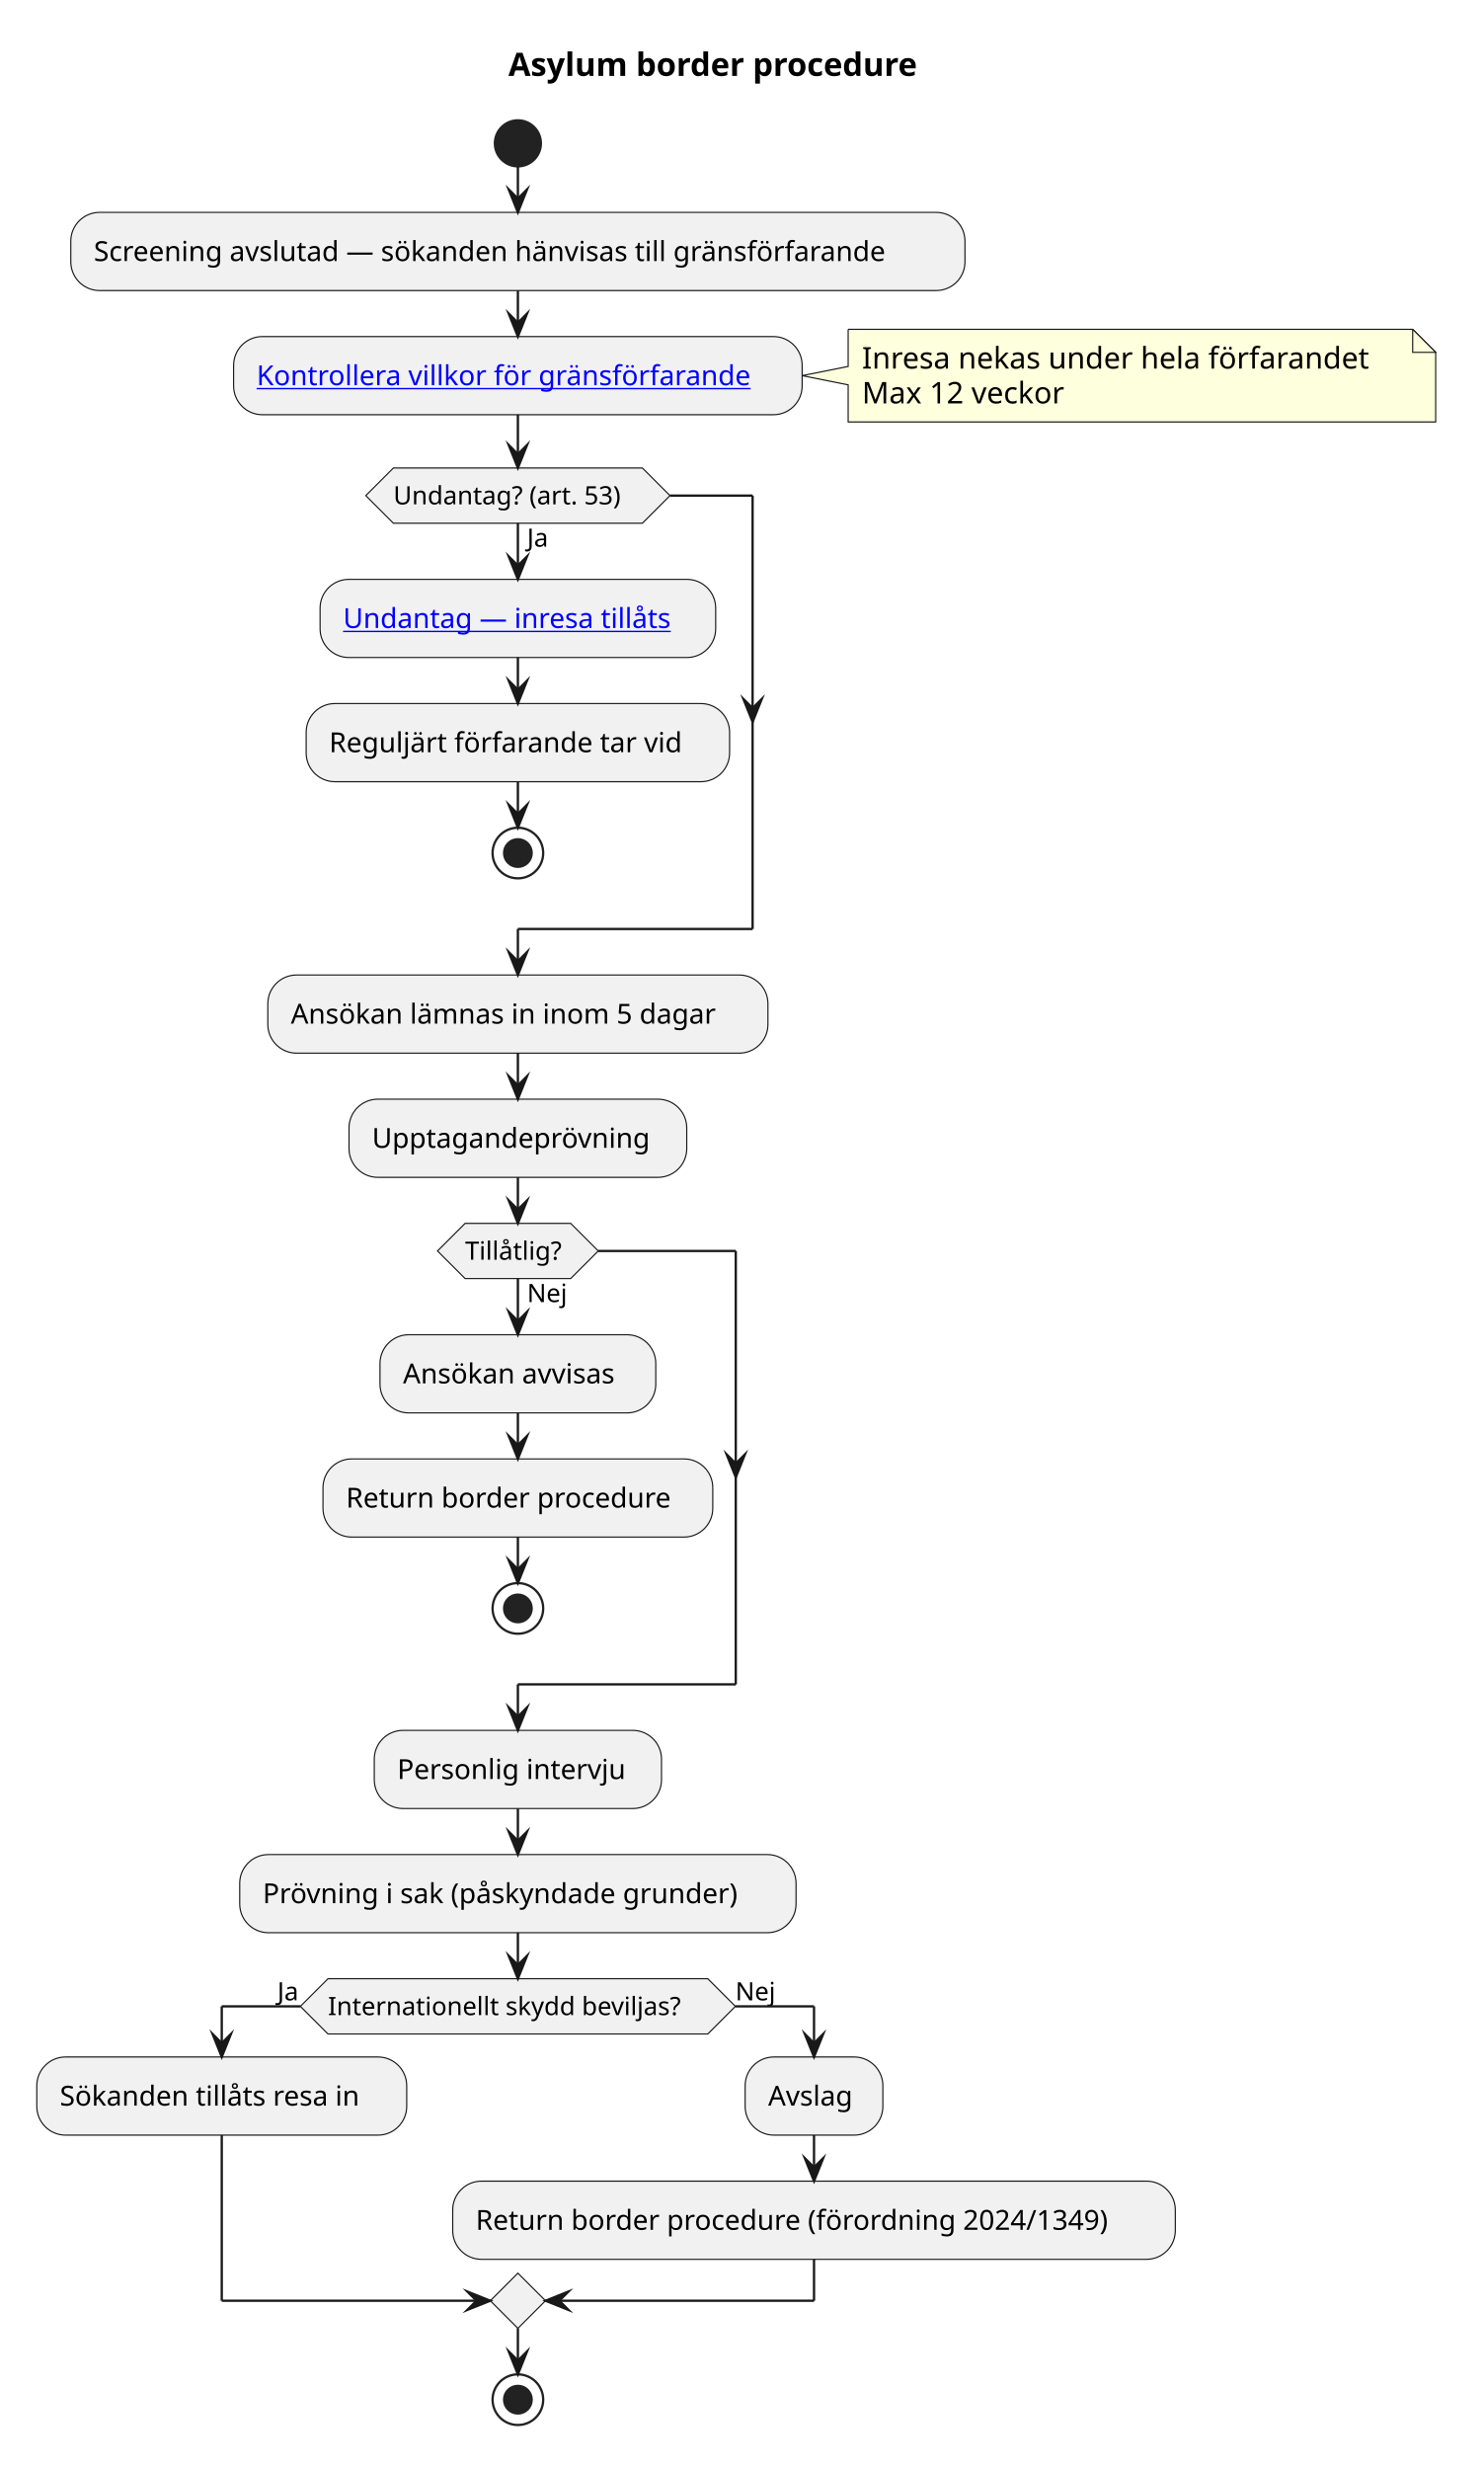
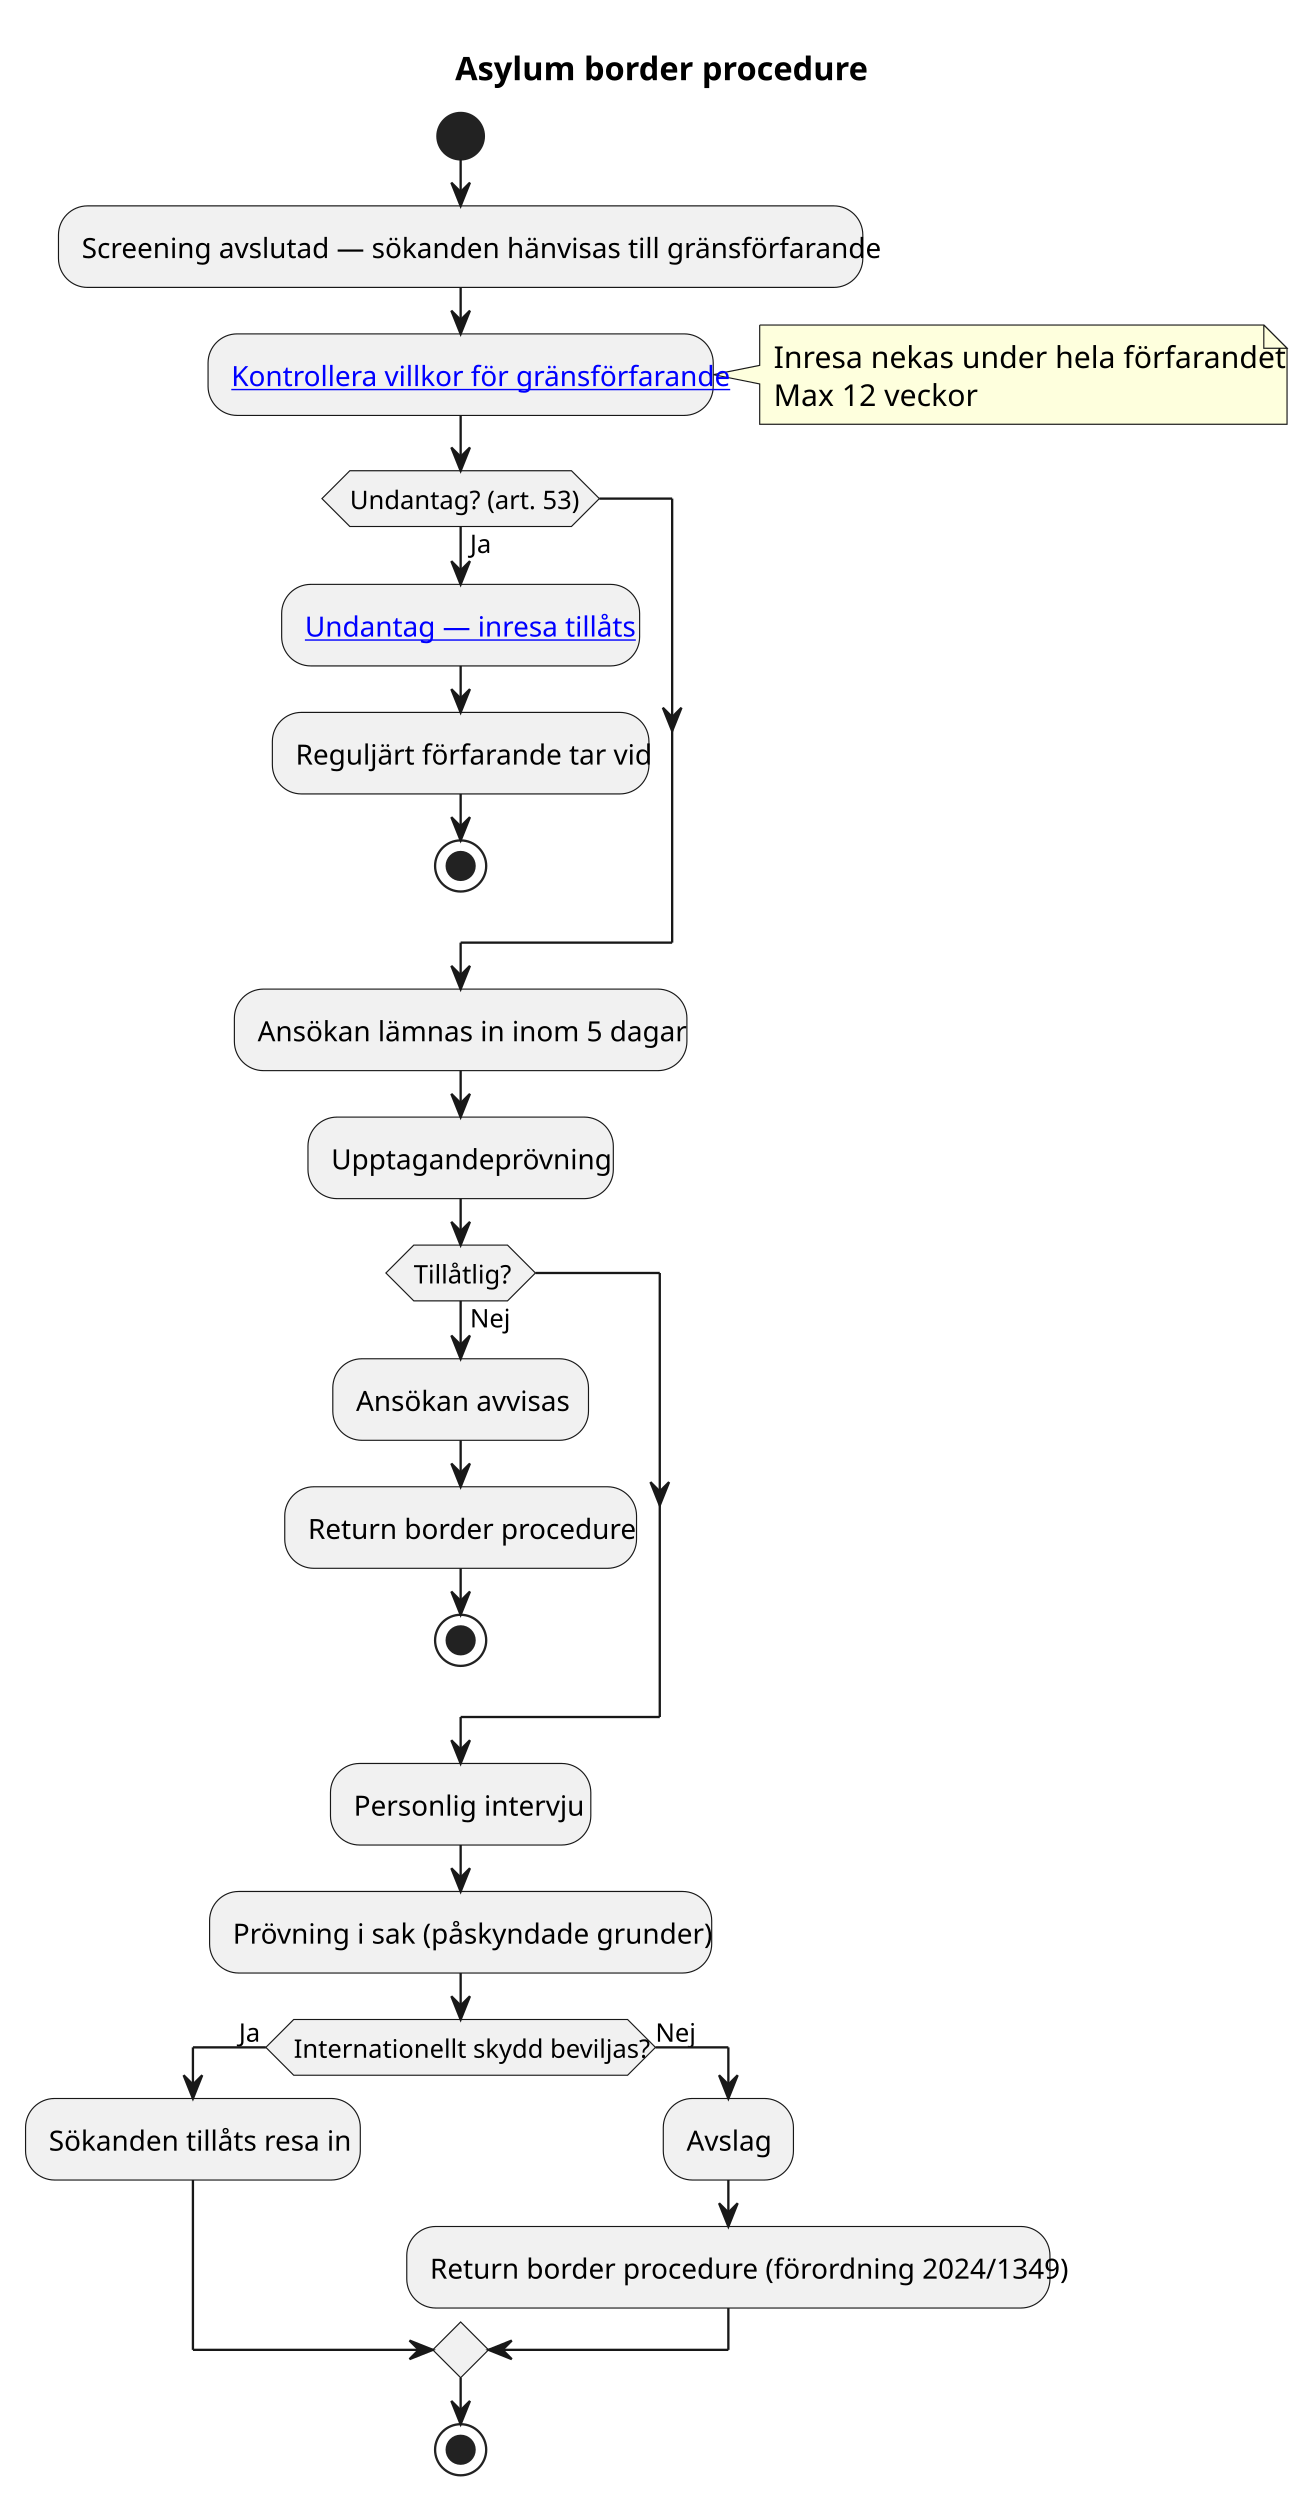
- <svg xmlns="http://www.w3.org/2000/svg" xmlns:xlink="http://www.w3.org/1999/xlink" contentStyleType="text/css" data-diagram-type="ACTIVITY" height="1073px" preserveAspectRatio="none" style="width:645px;height:1073px;background:#FFFFFF;" version="1.1" viewBox="0 0 645 1073" width="645px" zoomAndPan="magnify">
+ <svg xmlns="http://www.w3.org/2000/svg" xmlns:xlink="http://www.w3.org/1999/xlink" contentStyleType="text/css" data-diagram-type="ACTIVITY" height="1076px" preserveAspectRatio="none" style="width:565px;height:1076px;background:#FFFFFF;" version="1.1" viewBox="0 0 565 1076" width="565px" zoomAndPan="magnify">
  <defs />
  <g>
    <g class="title" data-source-line="16">
-       <text fill="#000000" font-family="sans-serif" font-size="14" font-weight="700" lengthAdjust="spacing" textLength="201.086" x="221" y="32.995">Asylum border procedure</text>
+       <text fill="#000000" font-family="sans-serif" font-size="14" font-weight="bold" lengthAdjust="spacing" textLength="171.151" x="195.896" y="34.533">Asylum border procedure</text>
    </g>
-     <ellipse cx="225.123" cy="62.297" fill="#222222" rx="10" ry="10" style="stroke:#222222;stroke-width:1;" />
-     <rect fill="#F1F1F1" height="33.969" rx="12.5" ry="12.5" style="stroke:#181818;stroke-width:0.5;" width="388.69" x="30.778" y="92.297" />
-     <text fill="#000000" font-family="sans-serif" font-size="12" lengthAdjust="spacing" textLength="368.69" x="40.778" y="113.436">Screening avslutad — sökanden hänvisas till gränsförfarande</text>
-     <path d="M368.692,143.117 L368.692,159.25 L348.692,163.25 L368.692,167.25 L368.692,183.383 A0,0 0 0 0 368.692,183.383 L624.085,183.383 A0,0 0 0 0 624.085,183.383 L624.085,153.117 L614.085,143.117 L368.692,143.117 A0,0 0 0 0 368.692,143.117" fill="#FEFFDD" style="stroke:#181818;stroke-width:0.5;" />
-     <path d="M614.085,143.117 L614.085,153.117 L624.085,153.117 L614.085,143.117" fill="#FEFFDD" style="stroke:#181818;stroke-width:0.5;" />
-     <text fill="#000000" font-family="sans-serif" font-size="13" lengthAdjust="spacing" textLength="234.394" x="374.692" y="160.184">Inresa nekas under hela förfarandet</text>
-     <text fill="#000000" font-family="sans-serif" font-size="13" lengthAdjust="spacing" textLength="95.348" x="374.692" y="175.317">Max 12 veckor</text>
-     <rect fill="#F1F1F1" height="33.969" rx="12.5" ry="12.5" style="stroke:#181818;stroke-width:0.5;" width="247.139" x="101.553" y="146.266" />
+     <ellipse cx="198.261" cy="58.609" fill="#222222" rx="10" ry="10" style="stroke:#222222;stroke-width:1;" />
+     <rect fill="#F1F1F1" height="35.094" rx="12.5" ry="12.5" style="stroke:#181818;stroke-width:0.5;" width="346.191" x="25.166" y="88.609" />
+     <text fill="#000000" font-family="sans-serif" font-size="12" lengthAdjust="spacing" textLength="326.191" x="35.166" y="111.066">Screening avslutad — sökanden hänvisas till gränsförfarande</text>
+     <path d="M326.974,139.898 L326.974,157.25 L306.974,161.25 L326.974,165.25 L326.974,182.602 A0,0 0 0 0 326.974,182.602 L553.943,182.602 A0,0 0 0 0 553.943,182.602 L553.943,149.898 L543.943,139.898 L326.974,139.898 A0,0 0 0 0 326.974,139.898" fill="#FEFFDD" style="stroke:#181818;stroke-width:0.5;" />
+     <path d="M543.943,139.898 L543.943,149.898 L553.943,149.898 L543.943,139.898" fill="#FEFFDD" style="stroke:#181818;stroke-width:0.5;" />
+     <text fill="#000000" font-family="sans-serif" font-size="13" lengthAdjust="spacing" textLength="205.969" x="332.974" y="158.394">Inresa nekas under hela förfarandet</text>
+     <text fill="#000000" font-family="sans-serif" font-size="13" lengthAdjust="spacing" textLength="84.532" x="332.974" y="174.745">Max 12 veckor</text>
+     <rect fill="#F1F1F1" height="35.094" rx="12.5" ry="12.5" style="stroke:#181818;stroke-width:0.5;" width="217.426" x="89.548" y="143.703" />
    <a href="../rules/rule-apr-043-001.md" target="_top" title="../rules/rule-apr-043-001.md" xlink:actuate="onRequest" xlink:href="../rules/rule-apr-043-001.md" xlink:show="new" xlink:title="../rules/rule-apr-043-001.md" xlink:type="simple">
-       <text fill="#0000FF" font-family="sans-serif" font-size="12" lengthAdjust="spacing" text-decoration="underline" textLength="227.139" x="111.553" y="167.404">Kontrollera villkor för gränsförfarande</text>
+       <text fill="#0000FF" font-family="sans-serif" font-size="12" lengthAdjust="spacing" text-decoration="underline" textLength="197.426" x="99.548" y="166.16">Kontrollera villkor för gränsförfarande</text>
    </a>
-     <rect fill="#F1F1F1" height="33.969" rx="12.5" ry="12.5" style="stroke:#181818;stroke-width:0.5;" width="171.963" x="139.141" y="251.785" />
+     <rect fill="#F1F1F1" height="35.094" rx="12.5" ry="12.5" style="stroke:#181818;stroke-width:0.5;" width="154.068" x="121.227" y="251.519" />
    <a href="../rules/rule-apr-053-001.md" target="_top" title="../rules/rule-apr-053-001.md" xlink:actuate="onRequest" xlink:href="../rules/rule-apr-053-001.md" xlink:show="new" xlink:title="../rules/rule-apr-053-001.md" xlink:type="simple">
-       <text fill="#0000FF" font-family="sans-serif" font-size="12" lengthAdjust="spacing" text-decoration="underline" textLength="151.963" x="149.141" y="272.924">Undantag — inresa tillåts</text>
+       <text fill="#0000FF" font-family="sans-serif" font-size="12" lengthAdjust="spacing" text-decoration="underline" textLength="134.068" x="131.227" y="273.977">Undantag — inresa tillåts</text>
    </a>
-     <rect fill="#F1F1F1" height="33.969" rx="12.5" ry="12.5" style="stroke:#181818;stroke-width:0.5;" width="184.062" x="133.091" y="305.754" />
-     <text fill="#000000" font-family="sans-serif" font-size="12" lengthAdjust="spacing" textLength="164.062" x="143.091" y="326.893">Reguljärt förfarande tar vid</text>
-     <ellipse cx="225.123" cy="370.723" fill="none" rx="11" ry="11" style="stroke:#222222;stroke-width:1;" />
-     <ellipse cx="225.123" cy="370.723" fill="#222222" rx="6" ry="6" style="stroke:#222222;stroke-width:1;" />
-     <polygon fill="#F1F1F1" points="171.003,203.383,279.242,203.383,291.242,215.383,279.242,227.383,171.003,227.383,159.003,215.383,171.003,203.383" style="stroke:#181818;stroke-width:0.5;stroke-linejoin:miter;stroke-miterlimit:10;" />
-     <text fill="#000000" font-family="sans-serif" font-size="11" lengthAdjust="spacing" textLength="9.985" x="229.123" y="237.593">Ja</text>
-     <text fill="#000000" font-family="sans-serif" font-size="11" lengthAdjust="spacing" textLength="108.238" x="171.003" y="219.191">Undantag? (art. 53)</text>
-     <rect fill="#F1F1F1" height="33.969" rx="12.5" ry="12.5" style="stroke:#181818;stroke-width:0.5;" width="217.397" x="116.424" y="423.723" />
-     <text fill="#000000" font-family="sans-serif" font-size="12" lengthAdjust="spacing" textLength="197.397" x="126.424" y="444.861">Ansökan lämnas in inom 5 dagar</text>
-     <rect fill="#F1F1F1" height="33.969" rx="12.5" ry="12.5" style="stroke:#181818;stroke-width:0.5;" width="146.809" x="151.718" y="477.691" />
-     <text fill="#000000" font-family="sans-serif" font-size="12" lengthAdjust="spacing" textLength="126.809" x="161.718" y="498.83">Upptagandeprövning</text>
-     <rect fill="#F1F1F1" height="33.969" rx="12.5" ry="12.5" style="stroke:#181818;stroke-width:0.5;" width="119.879" x="165.183" y="580.062" />
-     <text fill="#000000" font-family="sans-serif" font-size="12" lengthAdjust="spacing" textLength="99.879" x="175.183" y="601.201">Ansökan avvisas</text>
-     <rect fill="#F1F1F1" height="33.969" rx="12.5" ry="12.5" style="stroke:#181818;stroke-width:0.5;" width="169.438" x="140.404" y="634.031" />
-     <text fill="#000000" font-family="sans-serif" font-size="12" lengthAdjust="spacing" textLength="149.438" x="150.404" y="655.17">Return border procedure</text>
-     <ellipse cx="225.123" cy="699" fill="none" rx="11" ry="11" style="stroke:#222222;stroke-width:1;" />
-     <ellipse cx="225.123" cy="699" fill="#222222" rx="6" ry="6" style="stroke:#222222;stroke-width:1;" />
-     <polygon fill="#F1F1F1" points="202.185,531.66,248.06,531.66,260.06,543.66,248.06,555.66,202.185,555.66,190.185,543.66,202.185,531.66" style="stroke:#181818;stroke-width:0.5;stroke-linejoin:miter;stroke-miterlimit:10;" />
-     <text fill="#000000" font-family="sans-serif" font-size="11" lengthAdjust="spacing" textLength="18.052" x="229.123" y="565.871">Nej</text>
-     <text fill="#000000" font-family="sans-serif" font-size="11" lengthAdjust="spacing" textLength="45.874" x="202.185" y="547.468">Tillåtlig?</text>
-     <rect fill="#F1F1F1" height="33.969" rx="12.5" ry="12.5" style="stroke:#181818;stroke-width:0.5;" width="124.853" x="162.696" y="752" />
-     <text fill="#000000" font-family="sans-serif" font-size="12" lengthAdjust="spacing" textLength="104.853" x="172.696" y="773.139">Personlig intervju</text>
-     <rect fill="#F1F1F1" height="33.969" rx="12.5" ry="12.5" style="stroke:#181818;stroke-width:0.5;" width="241.83" x="104.207" y="805.969" />
-     <text fill="#000000" font-family="sans-serif" font-size="12" lengthAdjust="spacing" textLength="221.83" x="114.207" y="827.107">Prövning i sak (påskyndade grunder)</text>
-     <polygon fill="#F1F1F1" points="142.571,859.938,307.674,859.938,319.674,871.938,307.674,883.938,142.571,883.938,130.571,871.938,142.571,859.938" style="stroke:#181818;stroke-width:0.5;stroke-linejoin:miter;stroke-miterlimit:10;" />
-     <text fill="#000000" font-family="sans-serif" font-size="11" lengthAdjust="spacing" textLength="165.102" x="142.571" y="875.746">Internationellt skydd beviljas?</text>
-     <text fill="#000000" font-family="sans-serif" font-size="11" lengthAdjust="spacing" textLength="9.985" x="120.587" y="869.343">Ja</text>
-     <text fill="#000000" font-family="sans-serif" font-size="11" lengthAdjust="spacing" textLength="18.052" x="319.674" y="869.343">Nej</text>
-     <rect fill="#F1F1F1" height="33.969" rx="12.5" ry="12.5" style="stroke:#181818;stroke-width:0.5;" width="160.795" x="16" y="893.938" />
-     <text fill="#000000" font-family="sans-serif" font-size="12" lengthAdjust="spacing" textLength="140.795" x="26" y="915.076">Sökanden tillåts resa in</text>
-     <rect fill="#F1F1F1" height="33.969" rx="12.5" ry="12.5" style="stroke:#181818;stroke-width:0.5;" width="59.867" x="323.914" y="893.938" />
-     <text fill="#000000" font-family="sans-serif" font-size="12" lengthAdjust="spacing" textLength="39.867" x="333.914" y="915.076">Avslag</text>
-     <rect fill="#F1F1F1" height="33.969" rx="12.5" ry="12.5" style="stroke:#181818;stroke-width:0.5;" width="314.106" x="196.795" y="947.906" />
-     <text fill="#000000" font-family="sans-serif" font-size="12" lengthAdjust="spacing" textLength="294.106" x="206.795" y="969.045">Return border procedure (förordning 2024/1349)</text>
-     <polygon fill="#F1F1F1" points="225.123,987.875,237.123,999.875,225.123,1011.875,213.123,999.875,225.123,987.875" style="stroke:#181818;stroke-width:0.5;stroke-linejoin:miter;stroke-miterlimit:10;" />
-     <ellipse cx="225.123" cy="1042.875" fill="none" rx="11" ry="11" style="stroke:#222222;stroke-width:1;" />
-     <ellipse cx="225.123" cy="1042.875" fill="#222222" rx="6" ry="6" style="stroke:#222222;stroke-width:1;" />
-     <line style="stroke:#181818;stroke-width:1;" x1="225.123" x2="225.123" y1="72.297" y2="92.297" />
-     <polygon fill="#181818" points="221.123,82.297,225.123,92.297,229.123,82.297,225.123,86.297" style="stroke:#181818;stroke-width:1;stroke-linejoin:miter;stroke-miterlimit:10;" />
-     <line style="stroke:#181818;stroke-width:1;" x1="225.123" x2="225.123" y1="126.266" y2="146.266" />
-     <polygon fill="#181818" points="221.123,136.266,225.123,146.266,229.123,136.266,225.123,140.266" style="stroke:#181818;stroke-width:1;stroke-linejoin:miter;stroke-miterlimit:10;" />
-     <line style="stroke:#181818;stroke-width:1;" x1="225.123" x2="225.123" y1="285.754" y2="305.754" />
-     <polygon fill="#181818" points="221.123,295.754,225.123,305.754,229.123,295.754,225.123,299.754" style="stroke:#181818;stroke-width:1;stroke-linejoin:miter;stroke-miterlimit:10;" />
-     <line style="stroke:#181818;stroke-width:1;" x1="225.123" x2="225.123" y1="339.723" y2="359.723" />
-     <polygon fill="#181818" points="221.123,349.723,225.123,359.723,229.123,349.723,225.123,353.723" style="stroke:#181818;stroke-width:1;stroke-linejoin:miter;stroke-miterlimit:10;" />
-     <line style="stroke:#181818;stroke-width:1;" x1="225.123" x2="225.123" y1="227.383" y2="251.785" />
-     <polygon fill="#181818" points="221.123,241.785,225.123,251.785,229.123,241.785,225.123,245.785" style="stroke:#181818;stroke-width:1;stroke-linejoin:miter;stroke-miterlimit:10;" />
-     <line style="stroke:#181818;stroke-width:1;" x1="291.242" x2="327.154" y1="215.383" y2="215.383" />
-     <polygon fill="#181818" points="323.154,303.754,327.154,313.754,331.154,303.754,327.154,307.754" style="stroke:#181818;stroke-width:1;stroke-linejoin:miter;stroke-miterlimit:10;" />
-     <line style="stroke:#181818;stroke-width:1;" x1="327.154" x2="327.154" y1="215.383" y2="403.723" />
-     <line style="stroke:#181818;stroke-width:1;" x1="327.154" x2="225.123" y1="403.723" y2="403.723" />
-     <line style="stroke:#181818;stroke-width:1;" x1="225.123" x2="225.123" y1="403.723" y2="423.723" />
-     <polygon fill="#181818" points="221.123,413.723,225.123,423.723,229.123,413.723,225.123,417.723" style="stroke:#181818;stroke-width:1;stroke-linejoin:miter;stroke-miterlimit:10;" />
-     <line style="stroke:#181818;stroke-width:1;" x1="225.123" x2="225.123" y1="180.234" y2="203.383" />
-     <polygon fill="#181818" points="221.123,193.383,225.123,203.383,229.123,193.383,225.123,197.383" style="stroke:#181818;stroke-width:1;stroke-linejoin:miter;stroke-miterlimit:10;" />
-     <line style="stroke:#181818;stroke-width:1;" x1="225.123" x2="225.123" y1="457.691" y2="477.691" />
-     <polygon fill="#181818" points="221.123,467.691,225.123,477.691,229.123,467.691,225.123,471.691" style="stroke:#181818;stroke-width:1;stroke-linejoin:miter;stroke-miterlimit:10;" />
-     <line style="stroke:#181818;stroke-width:1;" x1="225.123" x2="225.123" y1="614.031" y2="634.031" />
-     <polygon fill="#181818" points="221.123,624.031,225.123,634.031,229.123,624.031,225.123,628.031" style="stroke:#181818;stroke-width:1;stroke-linejoin:miter;stroke-miterlimit:10;" />
-     <line style="stroke:#181818;stroke-width:1;" x1="225.123" x2="225.123" y1="668" y2="688" />
-     <polygon fill="#181818" points="221.123,678,225.123,688,229.123,678,225.123,682" style="stroke:#181818;stroke-width:1;stroke-linejoin:miter;stroke-miterlimit:10;" />
-     <line style="stroke:#181818;stroke-width:1;" x1="225.123" x2="225.123" y1="555.66" y2="580.062" />
-     <polygon fill="#181818" points="221.123,570.062,225.123,580.062,229.123,570.062,225.123,574.062" style="stroke:#181818;stroke-width:1;stroke-linejoin:miter;stroke-miterlimit:10;" />
-     <line style="stroke:#181818;stroke-width:1;" x1="260.06" x2="319.841" y1="543.66" y2="543.66" />
-     <polygon fill="#181818" points="315.841,632.031,319.841,642.031,323.841,632.031,319.841,636.031" style="stroke:#181818;stroke-width:1;stroke-linejoin:miter;stroke-miterlimit:10;" />
-     <line style="stroke:#181818;stroke-width:1;" x1="319.841" x2="319.841" y1="543.66" y2="732" />
-     <line style="stroke:#181818;stroke-width:1;" x1="319.841" x2="225.123" y1="732" y2="732" />
-     <line style="stroke:#181818;stroke-width:1;" x1="225.123" x2="225.123" y1="732" y2="752" />
-     <polygon fill="#181818" points="221.123,742,225.123,752,229.123,742,225.123,746" style="stroke:#181818;stroke-width:1;stroke-linejoin:miter;stroke-miterlimit:10;" />
-     <line style="stroke:#181818;stroke-width:1;" x1="225.123" x2="225.123" y1="511.66" y2="531.66" />
-     <polygon fill="#181818" points="221.123,521.66,225.123,531.66,229.123,521.66,225.123,525.66" style="stroke:#181818;stroke-width:1;stroke-linejoin:miter;stroke-miterlimit:10;" />
-     <line style="stroke:#181818;stroke-width:1;" x1="225.123" x2="225.123" y1="785.969" y2="805.969" />
-     <polygon fill="#181818" points="221.123,795.969,225.123,805.969,229.123,795.969,225.123,799.969" style="stroke:#181818;stroke-width:1;stroke-linejoin:miter;stroke-miterlimit:10;" />
-     <line style="stroke:#181818;stroke-width:1;" x1="353.848" x2="353.848" y1="927.906" y2="947.906" />
-     <polygon fill="#181818" points="349.848,937.906,353.848,947.906,357.848,937.906,353.848,941.906" style="stroke:#181818;stroke-width:1;stroke-linejoin:miter;stroke-miterlimit:10;" />
-     <line style="stroke:#181818;stroke-width:1;" x1="130.571" x2="96.397" y1="871.938" y2="871.938" />
-     <line style="stroke:#181818;stroke-width:1;" x1="96.397" x2="96.397" y1="871.938" y2="893.938" />
-     <polygon fill="#181818" points="92.397,883.938,96.397,893.938,100.397,883.938,96.397,887.938" style="stroke:#181818;stroke-width:1;stroke-linejoin:miter;stroke-miterlimit:10;" />
-     <line style="stroke:#181818;stroke-width:1;" x1="319.674" x2="353.848" y1="871.938" y2="871.938" />
-     <line style="stroke:#181818;stroke-width:1;" x1="353.848" x2="353.848" y1="871.938" y2="893.938" />
-     <polygon fill="#181818" points="349.848,883.938,353.848,893.938,357.848,883.938,353.848,887.938" style="stroke:#181818;stroke-width:1;stroke-linejoin:miter;stroke-miterlimit:10;" />
-     <line style="stroke:#181818;stroke-width:1;" x1="96.397" x2="96.397" y1="927.906" y2="999.875" />
-     <line style="stroke:#181818;stroke-width:1;" x1="96.397" x2="213.123" y1="999.875" y2="999.875" />
-     <polygon fill="#181818" points="203.123,995.875,213.123,999.875,203.123,1003.875,207.123,999.875" style="stroke:#181818;stroke-width:1;stroke-linejoin:miter;stroke-miterlimit:10;" />
-     <line style="stroke:#181818;stroke-width:1;" x1="353.848" x2="353.848" y1="981.875" y2="999.875" />
-     <line style="stroke:#181818;stroke-width:1;" x1="353.848" x2="237.123" y1="999.875" y2="999.875" />
-     <polygon fill="#181818" points="247.123,995.875,237.123,999.875,247.123,1003.875,243.123,999.875" style="stroke:#181818;stroke-width:1;stroke-linejoin:miter;stroke-miterlimit:10;" />
-     <line style="stroke:#181818;stroke-width:1;" x1="225.123" x2="225.123" y1="839.938" y2="859.938" />
-     <polygon fill="#181818" points="221.123,849.938,225.123,859.938,229.123,849.938,225.123,853.938" style="stroke:#181818;stroke-width:1;stroke-linejoin:miter;stroke-miterlimit:10;" />
-     <line style="stroke:#181818;stroke-width:1;" x1="225.123" x2="225.123" y1="1011.875" y2="1031.875" />
-     <polygon fill="#181818" points="221.123,1021.875,225.123,1031.875,229.123,1021.875,225.123,1025.875" style="stroke:#181818;stroke-width:1;stroke-linejoin:miter;stroke-miterlimit:10;" />
+     <rect fill="#F1F1F1" height="35.094" rx="12.5" ry="12.5" style="stroke:#181818;stroke-width:0.5;" width="162.072" x="117.225" y="306.613" />
+     <text fill="#000000" font-family="sans-serif" font-size="12" lengthAdjust="spacing" textLength="142.072" x="127.225" y="329.07">Reguljärt förfarande tar vid</text>
+     <ellipse cx="198.261" cy="372.707" fill="none" rx="11" ry="11" style="stroke:#222222;stroke-width:1;" />
+     <ellipse cx="198.261" cy="372.707" fill="#222222" rx="6" ry="6" style="stroke:#222222;stroke-width:1;" />
+     <polygon fill="#F1F1F1" points="150.566,202.602,245.957,202.602,257.957,214.602,245.957,226.602,150.566,226.602,138.566,214.602,150.566,202.602" style="stroke:#181818;stroke-width:0.5;" />
+     <text fill="#000000" font-family="sans-serif" font-size="11" lengthAdjust="spacing" textLength="11.618" x="202.261" y="238.02">Ja</text>
+     <text fill="#000000" font-family="sans-serif" font-size="11" lengthAdjust="spacing" textLength="95.391" x="150.566" y="219.102">Undantag? (art. 53)</text>
+     <rect fill="#F1F1F1" height="35.094" rx="12.5" ry="12.5" style="stroke:#181818;stroke-width:0.5;" width="194.768" x="100.877" y="425.707" />
+     <text fill="#000000" font-family="sans-serif" font-size="12" lengthAdjust="spacing" textLength="174.768" x="110.877" y="448.164">Ansökan lämnas in inom 5 dagar</text>
+     <rect fill="#F1F1F1" height="35.094" rx="12.5" ry="12.5" style="stroke:#181818;stroke-width:0.5;" width="131.422" x="132.55" y="480.801" />
+     <text fill="#000000" font-family="sans-serif" font-size="12" lengthAdjust="spacing" textLength="111.422" x="142.55" y="503.258">Upptagandeprövning</text>
+     <rect fill="#F1F1F1" height="35.094" rx="12.5" ry="12.5" style="stroke:#181818;stroke-width:0.5;" width="110.047" x="143.238" y="584.812" />
+     <text fill="#000000" font-family="sans-serif" font-size="12" lengthAdjust="spacing" textLength="90.047" x="153.238" y="607.269">Ansökan avvisas</text>
+     <rect fill="#F1F1F1" height="35.094" rx="12.5" ry="12.5" style="stroke:#181818;stroke-width:0.5;" width="151.408" x="122.557" y="639.906" />
+     <text fill="#000000" font-family="sans-serif" font-size="12" lengthAdjust="spacing" textLength="131.408" x="132.557" y="662.363">Return border procedure</text>
+     <ellipse cx="198.261" cy="706" fill="none" rx="11" ry="11" style="stroke:#222222;stroke-width:1;" />
+     <ellipse cx="198.261" cy="706" fill="#222222" rx="6" ry="6" style="stroke:#222222;stroke-width:1;" />
+     <polygon fill="#F1F1F1" points="178.087,535.894,218.435,535.894,230.435,547.894,218.435,559.894,178.087,559.894,166.087,547.894,178.087,535.894" style="stroke:#181818;stroke-width:0.5;" />
+     <text fill="#000000" font-family="sans-serif" font-size="11" lengthAdjust="spacing" textLength="16.505" x="202.261" y="571.313">Nej</text>
+     <text fill="#000000" font-family="sans-serif" font-size="11" lengthAdjust="spacing" textLength="40.348" x="178.087" y="552.395">Tillåtlig?</text>
+     <rect fill="#F1F1F1" height="35.094" rx="12.5" ry="12.5" style="stroke:#181818;stroke-width:0.5;" width="112.045" x="142.239" y="759" />
+     <text fill="#000000" font-family="sans-serif" font-size="12" lengthAdjust="spacing" textLength="92.045" x="152.239" y="781.457">Personlig intervju</text>
+     <rect fill="#F1F1F1" height="35.094" rx="12.5" ry="12.5" style="stroke:#181818;stroke-width:0.5;" width="216.107" x="90.207" y="814.094" />
+     <text fill="#000000" font-family="sans-serif" font-size="12" lengthAdjust="spacing" textLength="196.107" x="100.207" y="836.551">Prövning i sak (påskyndade grunder)</text>
+     <polygon fill="#F1F1F1" points="126.415,869.188,270.108,869.188,282.108,881.188,270.108,893.188,126.415,893.188,114.415,881.188,126.415,869.188" style="stroke:#181818;stroke-width:0.5;" />
+     <text fill="#000000" font-family="sans-serif" font-size="11" lengthAdjust="spacing" textLength="143.693" x="126.415" y="885.688">Internationellt skydd beviljas?</text>
+     <text fill="#000000" font-family="sans-serif" font-size="11" lengthAdjust="spacing" textLength="11.618" x="102.797" y="878.77">Ja</text>
+     <text fill="#000000" font-family="sans-serif" font-size="11" lengthAdjust="spacing" textLength="16.505" x="282.108" y="878.77">Nej</text>
+     <rect fill="#F1F1F1" height="35.094" rx="12.5" ry="12.5" style="stroke:#181818;stroke-width:0.5;" width="144.072" x="11" y="903.188" />
+     <text fill="#000000" font-family="sans-serif" font-size="12" lengthAdjust="spacing" textLength="124.072" x="21" y="925.644">Sökanden tillåts resa in</text>
+     <rect fill="#F1F1F1" height="35.094" rx="12.5" ry="12.5" style="stroke:#181818;stroke-width:0.5;" width="56.018" x="285.478" y="903.188" />
+     <text fill="#000000" font-family="sans-serif" font-size="12" lengthAdjust="spacing" textLength="36.018" x="295.478" y="925.644">Avslag</text>
+     <rect fill="#F1F1F1" height="35.094" rx="12.5" ry="12.5" style="stroke:#181818;stroke-width:0.5;" width="276.828" x="175.072" y="958.281" />
+     <text fill="#000000" font-family="sans-serif" font-size="12" lengthAdjust="spacing" textLength="256.828" x="185.072" y="980.738">Return border procedure (förordning 2024/1349)</text>
+     <polygon fill="#F1F1F1" points="198.261,999.375,210.261,1011.375,198.261,1023.375,186.261,1011.375,198.261,999.375" style="stroke:#181818;stroke-width:0.5;" />
+     <ellipse cx="198.261" cy="1054.375" fill="none" rx="11" ry="11" style="stroke:#222222;stroke-width:1;" />
+     <ellipse cx="198.261" cy="1054.375" fill="#222222" rx="6" ry="6" style="stroke:#222222;stroke-width:1;" />
+     <line style="stroke:#181818;stroke-width:1;" x1="198.261" x2="198.261" y1="68.609" y2="88.609" />
+     <polygon fill="#181818" points="194.261,78.609,198.261,88.609,202.261,78.609,198.261,82.609" style="stroke:#181818;stroke-width:1;" />
+     <line style="stroke:#181818;stroke-width:1;" x1="198.261" x2="198.261" y1="123.703" y2="143.703" />
+     <polygon fill="#181818" points="194.261,133.703,198.261,143.703,202.261,133.703,198.261,137.703" style="stroke:#181818;stroke-width:1;" />
+     <line style="stroke:#181818;stroke-width:1;" x1="198.261" x2="198.261" y1="286.613" y2="306.613" />
+     <polygon fill="#181818" points="194.261,296.613,198.261,306.613,202.261,296.613,198.261,300.613" style="stroke:#181818;stroke-width:1;" />
+     <line style="stroke:#181818;stroke-width:1;" x1="198.261" x2="198.261" y1="341.707" y2="361.707" />
+     <polygon fill="#181818" points="194.261,351.707,198.261,361.707,202.261,351.707,198.261,355.707" style="stroke:#181818;stroke-width:1;" />
+     <line style="stroke:#181818;stroke-width:1;" x1="198.261" x2="198.261" y1="226.602" y2="251.519" />
+     <polygon fill="#181818" points="194.261,241.519,198.261,251.519,202.261,241.519,198.261,245.519" style="stroke:#181818;stroke-width:1;" />
+     <line style="stroke:#181818;stroke-width:1;" x1="257.957" x2="289.297" y1="214.602" y2="214.602" />
+     <polygon fill="#181818" points="285.297,304.613,289.297,314.613,293.297,304.613,289.297,308.613" style="stroke:#181818;stroke-width:1;" />
+     <line style="stroke:#181818;stroke-width:1;" x1="289.297" x2="289.297" y1="214.602" y2="405.707" />
+     <line style="stroke:#181818;stroke-width:1;" x1="289.297" x2="198.261" y1="405.707" y2="405.707" />
+     <line style="stroke:#181818;stroke-width:1;" x1="198.261" x2="198.261" y1="405.707" y2="425.707" />
+     <polygon fill="#181818" points="194.261,415.707,198.261,425.707,202.261,415.707,198.261,419.707" style="stroke:#181818;stroke-width:1;" />
+     <line style="stroke:#181818;stroke-width:1;" x1="198.261" x2="198.261" y1="178.797" y2="202.602" />
+     <polygon fill="#181818" points="194.261,192.602,198.261,202.602,202.261,192.602,198.261,196.602" style="stroke:#181818;stroke-width:1;" />
+     <line style="stroke:#181818;stroke-width:1;" x1="198.261" x2="198.261" y1="460.801" y2="480.801" />
+     <polygon fill="#181818" points="194.261,470.801,198.261,480.801,202.261,470.801,198.261,474.801" style="stroke:#181818;stroke-width:1;" />
+     <line style="stroke:#181818;stroke-width:1;" x1="198.261" x2="198.261" y1="619.906" y2="639.906" />
+     <polygon fill="#181818" points="194.261,629.906,198.261,639.906,202.261,629.906,198.261,633.906" style="stroke:#181818;stroke-width:1;" />
+     <line style="stroke:#181818;stroke-width:1;" x1="198.261" x2="198.261" y1="675" y2="695" />
+     <polygon fill="#181818" points="194.261,685,198.261,695,202.261,685,198.261,689" style="stroke:#181818;stroke-width:1;" />
+     <line style="stroke:#181818;stroke-width:1;" x1="198.261" x2="198.261" y1="559.894" y2="584.812" />
+     <polygon fill="#181818" points="194.261,574.812,198.261,584.812,202.261,574.812,198.261,578.812" style="stroke:#181818;stroke-width:1;" />
+     <line style="stroke:#181818;stroke-width:1;" x1="230.435" x2="283.965" y1="547.894" y2="547.894" />
+     <polygon fill="#181818" points="279.965,637.906,283.965,647.906,287.965,637.906,283.965,641.906" style="stroke:#181818;stroke-width:1;" />
+     <line style="stroke:#181818;stroke-width:1;" x1="283.965" x2="283.965" y1="547.894" y2="739" />
+     <line style="stroke:#181818;stroke-width:1;" x1="283.965" x2="198.261" y1="739" y2="739" />
+     <line style="stroke:#181818;stroke-width:1;" x1="198.261" x2="198.261" y1="739" y2="759" />
+     <polygon fill="#181818" points="194.261,749,198.261,759,202.261,749,198.261,753" style="stroke:#181818;stroke-width:1;" />
+     <line style="stroke:#181818;stroke-width:1;" x1="198.261" x2="198.261" y1="515.894" y2="535.894" />
+     <polygon fill="#181818" points="194.261,525.894,198.261,535.894,202.261,525.894,198.261,529.894" style="stroke:#181818;stroke-width:1;" />
+     <line style="stroke:#181818;stroke-width:1;" x1="198.261" x2="198.261" y1="794.094" y2="814.094" />
+     <polygon fill="#181818" points="194.261,804.094,198.261,814.094,202.261,804.094,198.261,808.094" style="stroke:#181818;stroke-width:1;" />
+     <line style="stroke:#181818;stroke-width:1;" x1="313.486" x2="313.486" y1="938.281" y2="958.281" />
+     <polygon fill="#181818" points="309.486,948.281,313.486,958.281,317.486,948.281,313.486,952.281" style="stroke:#181818;stroke-width:1;" />
+     <line style="stroke:#181818;stroke-width:1;" x1="114.415" x2="83.036" y1="881.188" y2="881.188" />
+     <line style="stroke:#181818;stroke-width:1;" x1="83.036" x2="83.036" y1="881.188" y2="903.188" />
+     <polygon fill="#181818" points="79.036,893.188,83.036,903.188,87.036,893.188,83.036,897.188" style="stroke:#181818;stroke-width:1;" />
+     <line style="stroke:#181818;stroke-width:1;" x1="282.108" x2="313.486" y1="881.188" y2="881.188" />
+     <line style="stroke:#181818;stroke-width:1;" x1="313.486" x2="313.486" y1="881.188" y2="903.188" />
+     <polygon fill="#181818" points="309.486,893.188,313.486,903.188,317.486,893.188,313.486,897.188" style="stroke:#181818;stroke-width:1;" />
+     <line style="stroke:#181818;stroke-width:1;" x1="83.036" x2="83.036" y1="938.281" y2="1011.375" />
+     <line style="stroke:#181818;stroke-width:1;" x1="83.036" x2="186.261" y1="1011.375" y2="1011.375" />
+     <polygon fill="#181818" points="176.261,1007.375,186.261,1011.375,176.261,1015.375,180.261,1011.375" style="stroke:#181818;stroke-width:1;" />
+     <line style="stroke:#181818;stroke-width:1;" x1="313.486" x2="313.486" y1="993.375" y2="1011.375" />
+     <line style="stroke:#181818;stroke-width:1;" x1="313.486" x2="210.261" y1="1011.375" y2="1011.375" />
+     <polygon fill="#181818" points="220.261,1007.375,210.261,1011.375,220.261,1015.375,216.261,1011.375" style="stroke:#181818;stroke-width:1;" />
+     <line style="stroke:#181818;stroke-width:1;" x1="198.261" x2="198.261" y1="849.188" y2="869.188" />
+     <polygon fill="#181818" points="194.261,859.188,198.261,869.188,202.261,859.188,198.261,863.188" style="stroke:#181818;stroke-width:1;" />
+     <line style="stroke:#181818;stroke-width:1;" x1="198.261" x2="198.261" y1="1023.375" y2="1043.375" />
+     <polygon fill="#181818" points="194.261,1033.375,198.261,1043.375,202.261,1033.375,198.261,1037.375" style="stroke:#181818;stroke-width:1;" />
  </g>
</svg>
